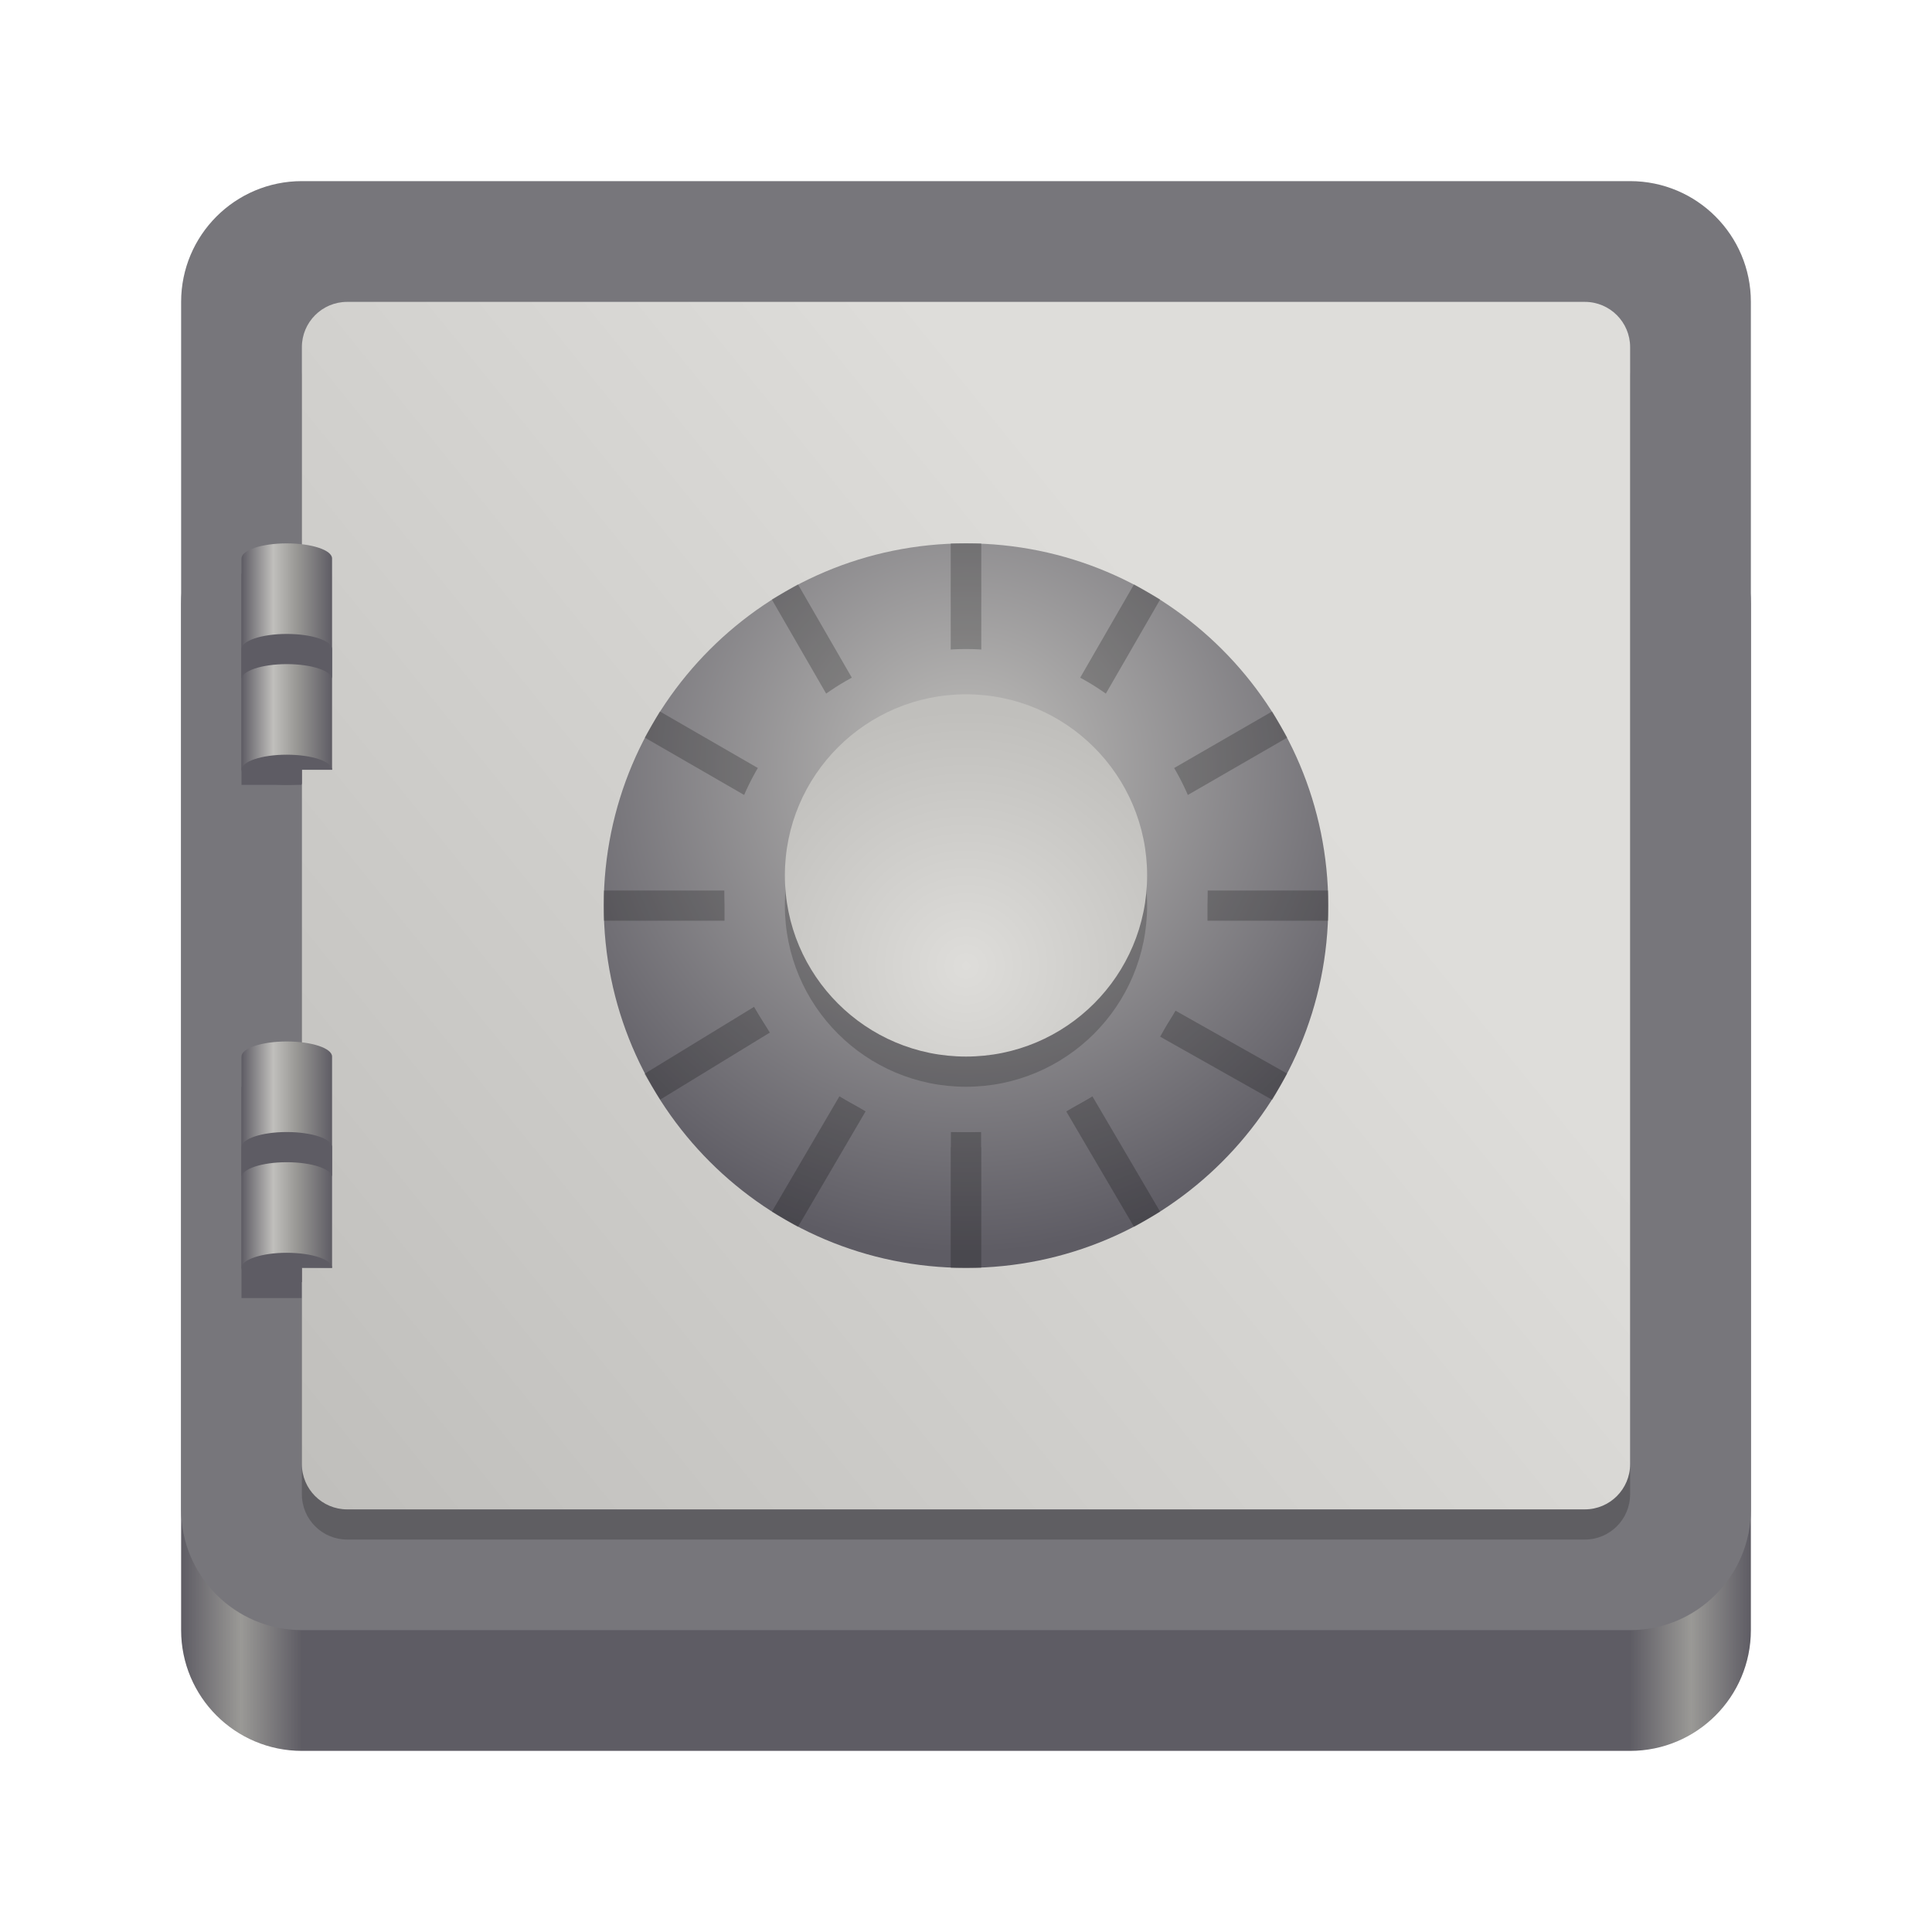
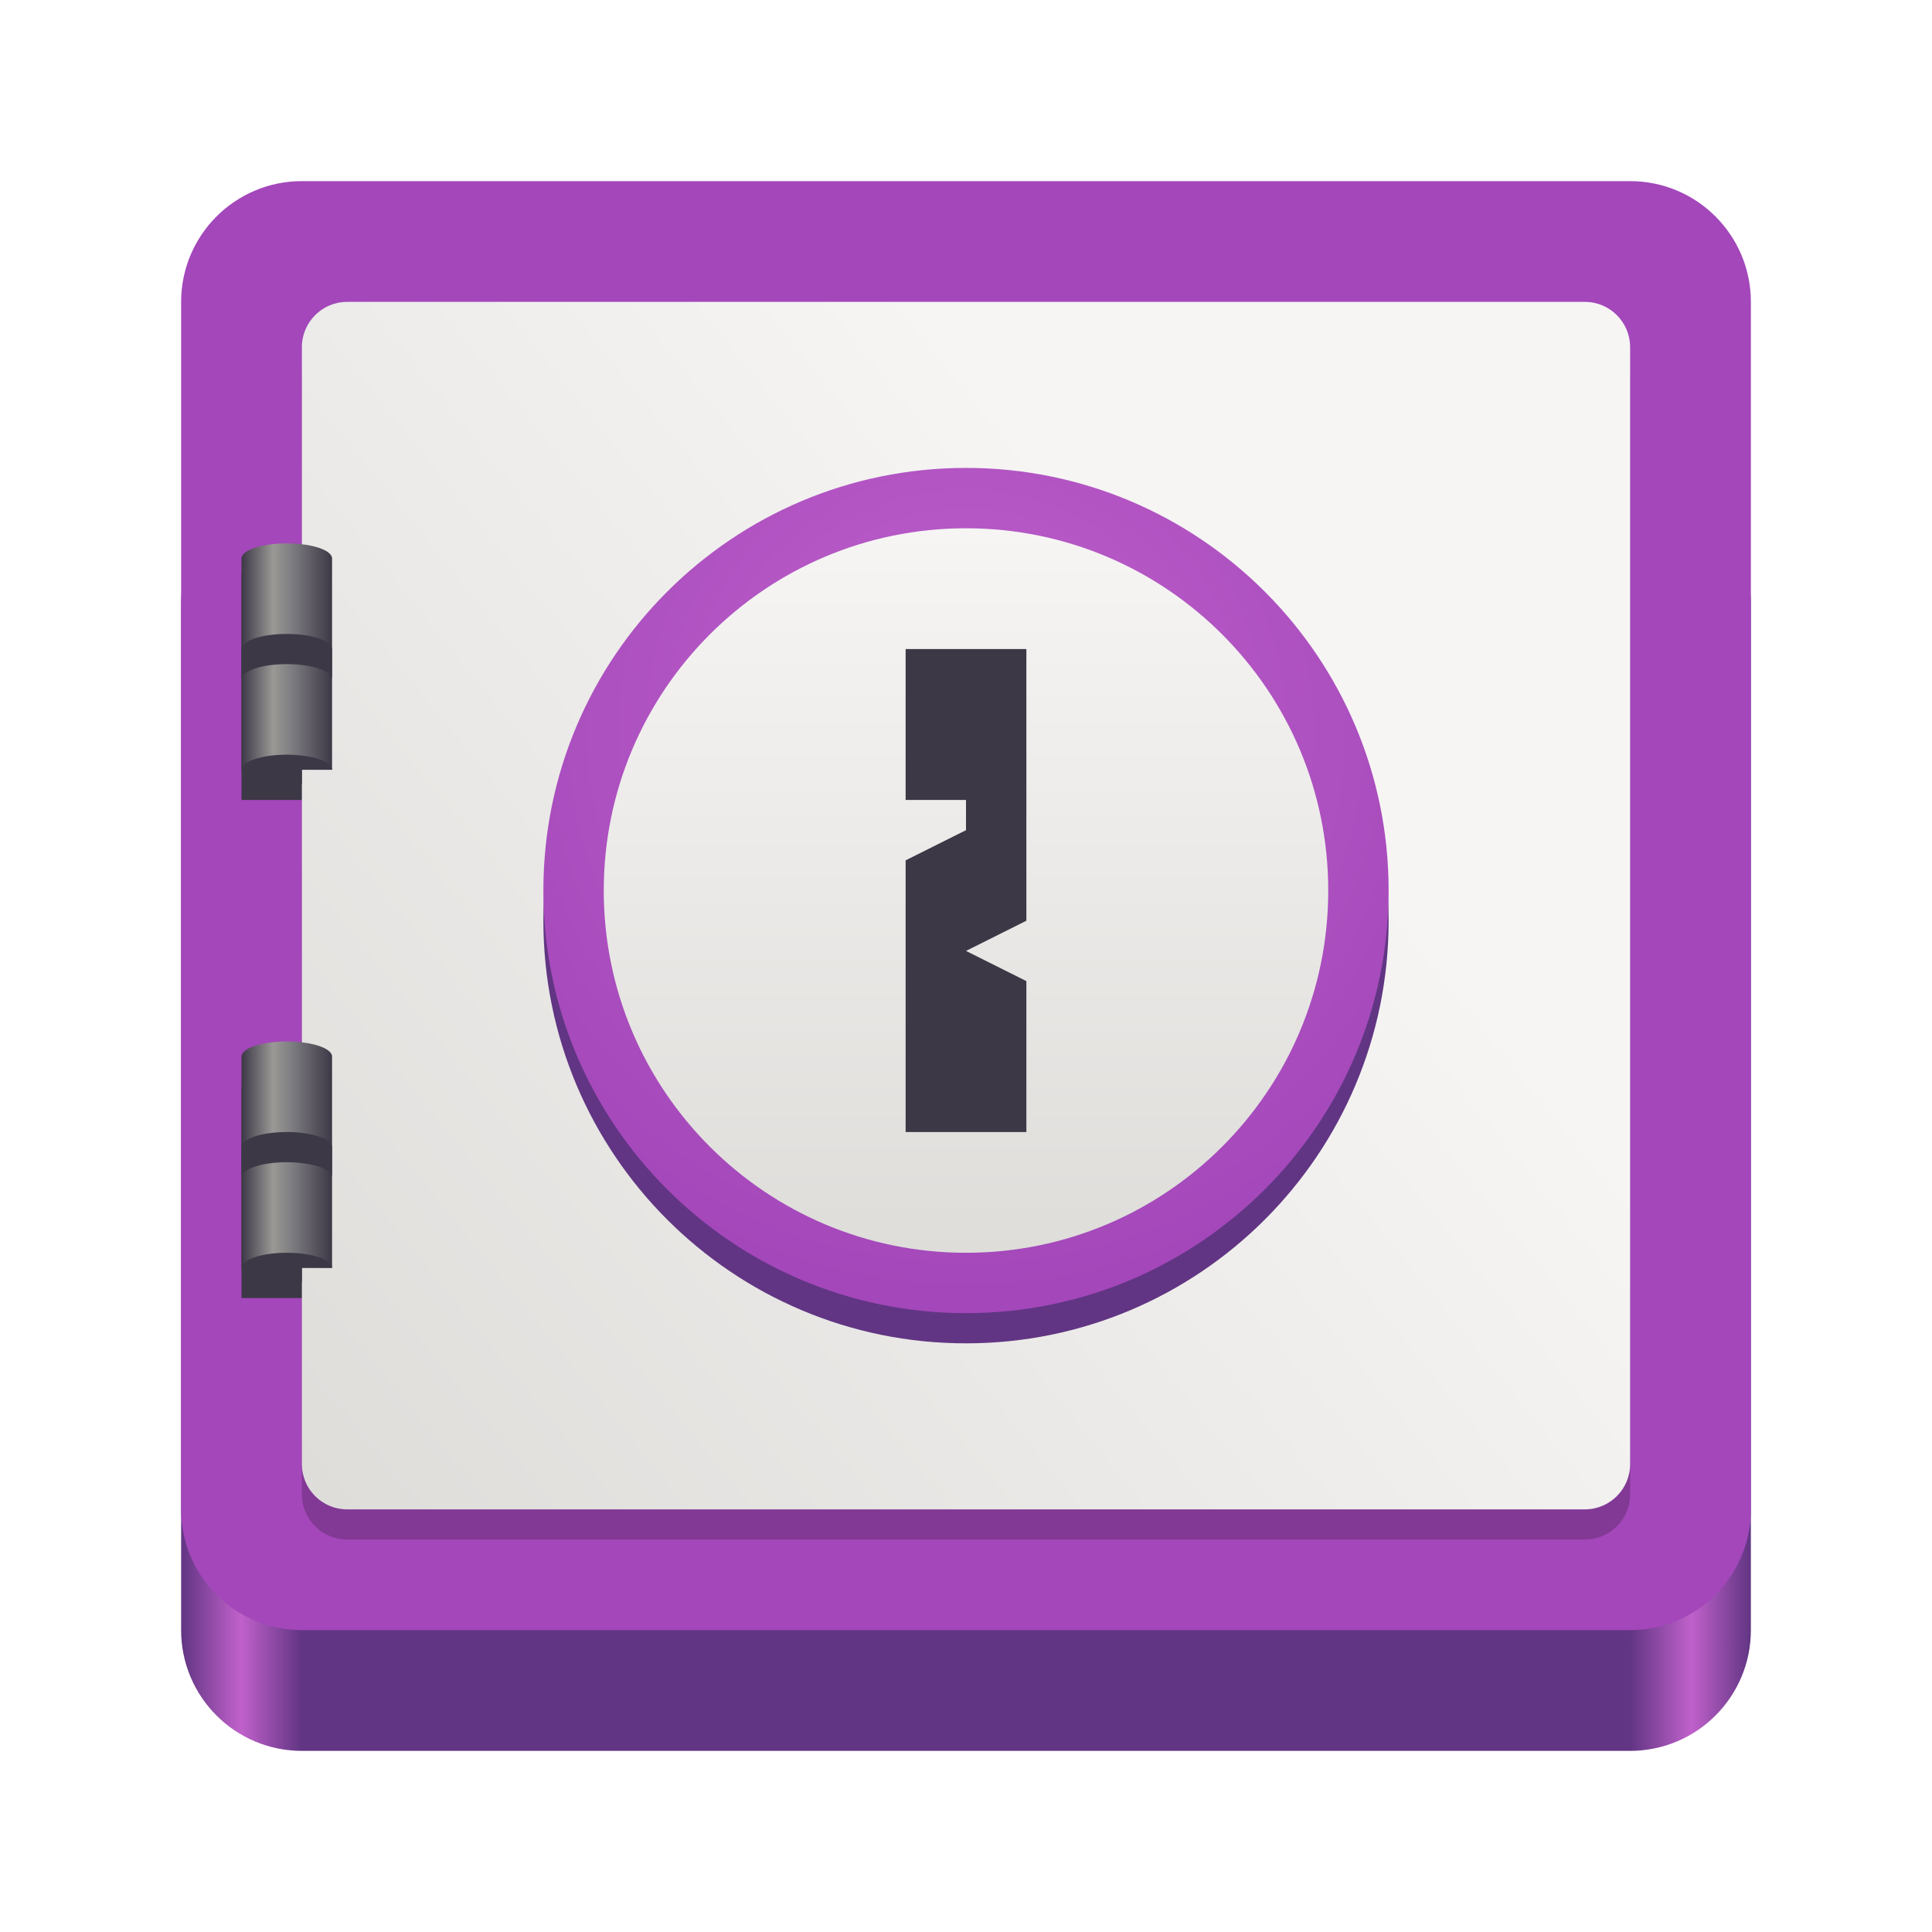
- <svg xmlns="http://www.w3.org/2000/svg" xmlns:xlink="http://www.w3.org/1999/xlink" width="128" height="128" id="svg11300" version="1.0" style="display:inline;enable-background:new" viewBox="0 0 128 128">
+ <svg xmlns="http://www.w3.org/2000/svg" xmlns:xlink="http://www.w3.org/1999/xlink" viewBox="0 0 128 128" style="display:inline;enable-background:new" version="1.0" id="svg11300" height="128" width="128">
  <defs id="defs3">
-     <linearGradient y2="236" x2="96" y1="236" x1="32" gradientTransform="translate(604.8168,170.5864)" gradientUnits="userSpaceOnUse" id="linearGradient1099" xlink:href="#linearGradient1036" />
-     <linearGradient id="linearGradient1036">
-       <stop id="stop1032" offset="0" style="stop-color:#d5d3cf;stop-opacity:1;" />
-       <stop id="stop1034" offset="1" style="stop-color:#f6f5f4;stop-opacity:1" />
+     <linearGradient gradientTransform="translate(-7.000021,149)" gradientUnits="userSpaceOnUse" y2="64" x2="-206" y1="64" x1="-254" id="linearGradient1207" xlink:href="#linearGradient1205" />
+     <linearGradient id="linearGradient1205">
+       <stop id="stop1201" offset="0" style="stop-color:#deddda;stop-opacity:1" />
+       <stop id="stop1203" offset="1" style="stop-color:#f6f5f4;stop-opacity:1" />
    </linearGradient>
-     <radialGradient r="32" fy="-76" fx="-244" cy="-76" cx="-244" gradientTransform="matrix(0.8833333,0,0,0.8833333,-460.3502,463.1197)" gradientUnits="userSpaceOnUse" id="radialGradient1103" xlink:href="#linearGradient1069" />
-     <linearGradient id="linearGradient1069">
-       <stop id="stop1065" offset="0" style="stop-color:#d5d3cf;stop-opacity:1" />
-       <stop id="stop1067-1" offset="1" style="stop-color:#949390;stop-opacity:1" />
+     <linearGradient y2="199.856" x2="68" y1="199.856" x1="60" gradientTransform="matrix(0.75,0,0,0.7,120,82.00004)" gradientUnits="userSpaceOnUse" id="linearGradient1187-3" xlink:href="#linearGradient1105" />
+     <linearGradient id="linearGradient1105">
+       <stop id="stop1304" offset="0" style="stop-color:#3d3846;stop-opacity:1" />
+       <stop id="stop1306" offset="0.351" style="stop-color:#9a9996;stop-opacity:1" />
+       <stop style="stop-color:#77767b;stop-opacity:1" offset="0.602" id="stop1101" />
+       <stop id="stop1103" offset="1" style="stop-color:#3d3846;stop-opacity:1" />
    </linearGradient>
-     <linearGradient gradientUnits="userSpaceOnUse" y2="232" x2="64" y1="262.5" x1="64" id="linearGradient1027" xlink:href="#linearGradient1025" gradientTransform="translate(-470.5864,432.8168)" />
-     <linearGradient id="linearGradient1025">
-       <stop id="stop1021" offset="0" style="stop-color:#9a9996;stop-opacity:1" />
-       <stop id="stop1023" offset="1" style="stop-color:#77767b;stop-opacity:1" />
+     <linearGradient y2="199.856" x2="68" y1="199.856" x1="60" gradientTransform="matrix(0.75,0,0,0.7,120,115)" gradientUnits="userSpaceOnUse" id="linearGradient3085-6" xlink:href="#linearGradient1105" />
+     <radialGradient xlink:href="#linearGradient1071" id="radialGradient1528-7" gradientUnits="userSpaceOnUse" gradientTransform="matrix(1.555555,0,0,1.555555,120.3887,113.4445)" cx="-223" cy="64" fx="-223" fy="64" r="24" />
+     <linearGradient id="linearGradient1071">
+       <stop id="stop1067" offset="0" style="stop-color:#c061cb;stop-opacity:1" />
+       <stop id="stop1069" offset="1" style="stop-color:#a347ba;stop-opacity:1" />
    </linearGradient>
-     <radialGradient xlink:href="#linearGradient1110" id="radialGradient1191" gradientUnits="userSpaceOnUse" gradientTransform="matrix(1.333333,0,0,1.333333,74.33333,124.6667)" cx="-223" cy="64" fx="-223" fy="64" r="24" />
-     <linearGradient id="linearGradient1110">
-       <stop id="stop1108" offset="0" style="stop-color:#c0bfbc;stop-opacity:1" />
-       <stop id="stop1106" offset="1" style="stop-color:#5e5c64;stop-opacity:1" />
+     <linearGradient gradientTransform="matrix(1.023256,0,0,1.142857,-278.4884,-22.5714)" y2="260" x2="108" y1="209.311" x1="51.952" gradientUnits="userSpaceOnUse" id="linearGradient1336-5" xlink:href="#linearGradient1192" />
+     <linearGradient id="linearGradient1192">
+       <stop id="stop1188" offset="0" style="stop-color:#f6f5f4;stop-opacity:1" />
+       <stop id="stop1190" offset="1" style="stop-color:#deddda;stop-opacity:1" />
    </linearGradient>
-     <radialGradient xlink:href="#linearGradient1110" id="radialGradient1189" gradientUnits="userSpaceOnUse" gradientTransform="matrix(1.333333,0,0,0.8888889,74.33333,153.7778)" cx="-223" cy="64" fx="-223" fy="64" r="24" />
-     <linearGradient xlink:href="#linearGradient3550" id="linearGradient1187" gradientUnits="userSpaceOnUse" gradientTransform="matrix(0.75,0,0,0.7,-29,76.00002)" x1="60" y1="199.856" x2="68" y2="199.856" />
-     <linearGradient id="linearGradient3550">
-       <stop id="stop3542" offset="0" style="stop-color:#5e5c64;stop-opacity:1" />
-       <stop id="stop3544" offset="0.351" style="stop-color:#c0bfbc;stop-opacity:1" />
-       <stop style="stop-color:#9a9996;stop-opacity:1" offset="0.602" id="stop3546" />
-       <stop id="stop3548" offset="1" style="stop-color:#5e5c64;stop-opacity:1" />
+     <linearGradient gradientTransform="matrix(0.25,0,0,0.25,149,231)" y2="204" x2="464" y1="204" x1="48" gradientUnits="userSpaceOnUse" id="linearGradient992-3" xlink:href="#linearGradient1206" />
+     <linearGradient id="linearGradient1206">
+       <stop id="stop1194" offset="0" style="stop-color:#613583;stop-opacity:1" />
+       <stop style="stop-color:#c061cb;stop-opacity:1" offset="0.038" id="stop1332" />
+       <stop id="stop1334" offset="0.077" style="stop-color:#613583;stop-opacity:1" />
+       <stop style="stop-color:#613583;stop-opacity:1" offset="0.923" id="stop1200" />
+       <stop id="stop1202" offset="0.962" style="stop-color:#c061cb;stop-opacity:1" />
+       <stop id="stop1338" offset="1" style="stop-color:#613583;stop-opacity:1" />
    </linearGradient>
-     <radialGradient xlink:href="#linearGradient1110" id="radialGradient1164" gradientUnits="userSpaceOnUse" gradientTransform="matrix(1.333333,0,0,1.333333,74.33333,157.6667)" cx="-223" cy="64" fx="-223" fy="64" r="24" />
-     <radialGradient xlink:href="#linearGradient1110" id="radialGradient1149" gradientUnits="userSpaceOnUse" gradientTransform="matrix(1.333333,0,0,0.8888889,74.33333,186.7778)" cx="-223" cy="64" fx="-223" fy="64" r="24" />
-     <linearGradient id="linearGradient3530">
-       <stop style="stop-color:#5e5c64;stop-opacity:1" offset="0" id="stop3518" />
-       <stop id="stop3520" offset="0.038" style="stop-color:#9a9996;stop-opacity:1" />
-       <stop style="stop-color:#5e5c64;stop-opacity:1" offset="0.077" id="stop3522" />
-       <stop id="stop3524" offset="0.923" style="stop-color:#5e5c64;stop-opacity:1" />
-       <stop style="stop-color:#9a9996;stop-opacity:1" offset="0.962" id="stop3526" />
-       <stop style="stop-color:#5e5c64;stop-opacity:1" offset="1" id="stop3528" />
-     </linearGradient>
-     <linearGradient id="linearGradient3051">
-       <stop style="stop-color:#deddda;stop-opacity:1" offset="0" id="stop3047" />
-       <stop style="stop-color:#c0bfbc;stop-opacity:1" offset="1" id="stop3049" />
-     </linearGradient>
-     <radialGradient xlink:href="#linearGradient3051" id="radialGradient1101" cx="-236" cy="-64" fx="-236" fy="-64" r="12" gradientUnits="userSpaceOnUse" gradientTransform="matrix(1.416667,0,0,1.416667,98.33332,26.66667)" />
-     <radialGradient xlink:href="#linearGradient1110" id="radialGradient1104" cx="-223" cy="64" fx="-223" fy="64" r="24" gradientUnits="userSpaceOnUse" gradientTransform="matrix(1.333333,0,0,1.333333,74.33332,-21.33333)" />
-     <linearGradient xlink:href="#linearGradient3550" id="linearGradient3085" gradientUnits="userSpaceOnUse" gradientTransform="matrix(0.75,0,0,0.7,-29,109)" x1="60" y1="199.856" x2="68" y2="199.856" />
-     <radialGradient xlink:href="#linearGradient1110" id="radialGradient1253" cx="-223" cy="64" fx="-223" fy="64" r="24" gradientUnits="userSpaceOnUse" gradientTransform="matrix(1.333333,0,0,1.333333,74.33333,-21.33333)" />
-     <linearGradient xlink:href="#linearGradient3051" id="linearGradient1336" gradientUnits="userSpaceOnUse" x1="51.952" y1="209.311" x2="108" y2="260" gradientTransform="matrix(1.023256,0,0,1.142857,-129.4884,-28.57142)" />
-     <linearGradient xlink:href="#linearGradient3530" id="linearGradient992" gradientUnits="userSpaceOnUse" x1="48" y1="204" x2="464" y2="204" gradientTransform="matrix(0.25,0,0,0.25,-4.14e-6,225)" />
-     <radialGradient r="24" fy="64" fx="-223" cy="64" cx="-223" gradientTransform="matrix(1.333333,0,0,1.333333,74.33332,-21.33333)" gradientUnits="userSpaceOnUse" id="radialGradient1528" xlink:href="#linearGradient1110" />
  </defs>
-   <g id="layer1" style="display:inline" transform="translate(-9.2651362e-8,-172)">
-     <g id="layer2" style="display:none">
-       <text xml:space="preserve" style="font-style:normal;font-variant:normal;font-weight:normal;font-stretch:normal;font-size:5.333px;line-height:125%;font-family:Cantarell;-inkscape-font-specification:'Cantarell, Normal';text-align:start;writing-mode:lr-tb;text-anchor:start;display:inline;fill:#000000;fill-opacity:1;stroke:none;stroke-width:0.333;enable-background:new" x="-0.05" y="128.652" id="context">
-         <tspan id="tspan2716" x="-0.05" y="128.652" style="font-size:5.333px;stroke-width:0.333">apps</tspan>
-       </text>
-       <text id="text3021" y="137.234" x="-0.247" style="font-style:normal;font-variant:normal;font-weight:bold;font-stretch:normal;font-size:5.333px;line-height:125%;font-family:Cantarell;-inkscape-font-specification:'Cantarell, Bold';text-align:start;writing-mode:lr-tb;text-anchor:start;display:inline;fill:#000000;fill-opacity:1;stroke:none;stroke-width:0.333;enable-background:new" xml:space="preserve">
-         <tspan y="137.234" x="-0.247" id="tspan3023" style="font-size:5.333px;stroke-width:0.333">org.gnome.PasswordSafe</tspan>
-       </text>
-       <g style="display:inline;fill:#000000;enable-background:new" transform="matrix(7.991171,0,0,8.003641,-167.7909,-4846.078)" id="g12027" />
-       <rect style="display:inline;overflow:visible;visibility:visible;fill:#f0f0f0;fill-opacity:1;fill-rule:nonzero;stroke:none;stroke-width:0.5;marker:none;enable-background:accumulate" id="rect13805" width="128" height="128" x="9.2651362e-08" y="172" />
-       <g id="g883" style="fill:none;fill-opacity:0.251;stroke:#a579b3;stroke-opacity:1" transform="translate(-24,24)" />
-       <g id="g900" style="fill:none;fill-opacity:0.251;stroke:#a579b3;stroke-opacity:1" transform="translate(-24,24)" />
-       <circle style="opacity:0.1;fill:#2864b0;fill-opacity:1;stroke:none;stroke-width:0.25;stroke-linecap:butt;stroke-linejoin:miter;stroke-miterlimit:4;stroke-dasharray:none;stroke-dashoffset:0;stroke-opacity:1;marker:none;marker-start:none;marker-mid:none;marker-end:none;paint-order:normal" id="path1142" r="60" cy="236" cx="64" />
-       <rect style="opacity:0.1;fill:#2864b0;fill-opacity:1;stroke:none;stroke-width:0.262;stroke-linecap:butt;stroke-linejoin:miter;stroke-miterlimit:4;stroke-dasharray:none;stroke-dashoffset:0;stroke-opacity:1;marker:none;marker-start:none;marker-mid:none;marker-end:none;paint-order:normal" id="rect1110" width="88" height="112" x="20" y="176" rx="8.8" ry="8" />
-       <rect style="display:inline;opacity:0.1;fill:#2864b0;fill-opacity:1;stroke:none;stroke-width:0.25;stroke-linecap:butt;stroke-linejoin:miter;stroke-miterlimit:4;stroke-dasharray:none;stroke-dashoffset:0;stroke-opacity:1;marker:none;marker-start:none;marker-mid:none;marker-end:none;paint-order:normal;enable-background:new" id="rect1110-8" width="104" height="104" x="12" y="184" rx="8" ry="8" />
-       <rect style="display:inline;opacity:0.1;fill:#2864b0;fill-opacity:1;stroke:none;stroke-width:0.262;stroke-linecap:butt;stroke-linejoin:miter;stroke-miterlimit:4;stroke-dasharray:none;stroke-dashoffset:0;stroke-opacity:1;marker:none;marker-start:none;marker-mid:none;marker-end:none;paint-order:normal;enable-background:new" id="rect1110-8-9" width="112" height="88" x="8" y="200" rx="8" ry="8.8" />
-       <text xml:space="preserve" style="font-style:normal;font-variant:normal;font-weight:bold;font-stretch:normal;font-size:4px;line-height:125%;font-family:Cantarell;-inkscape-font-specification:'Cantarell, Bold';text-align:start;writing-mode:lr-tb;text-anchor:start;display:inline;fill:#000000;fill-opacity:1;stroke:none;stroke-width:0.333;enable-background:new" x="0" y="164" id="text863">
-         <tspan style="font-size:4px;stroke-width:0.333" id="tspan861" x="0" y="164">Hicolor</tspan>
-       </text>
-     </g>
-     <g id="layer3" style="display:none">
-       <circle style="display:inline;opacity:0.1;fill:none;fill-opacity:1;stroke:#000000;stroke-width:0.992;stroke-linecap:butt;stroke-linejoin:miter;stroke-miterlimit:4;stroke-dasharray:none;stroke-dashoffset:0;stroke-opacity:1;marker:none;marker-start:none;marker-mid:none;marker-end:none;paint-order:normal;enable-background:new" id="path1142-5" r="59.504" cy="236" cx="64" />
-       <rect style="display:inline;opacity:0.1;fill:none;fill-opacity:1;stroke:#000000;stroke-width:0.99;stroke-linecap:butt;stroke-linejoin:miter;stroke-miterlimit:4;stroke-dasharray:none;stroke-dashoffset:0;stroke-opacity:1;marker:none;marker-start:none;marker-mid:none;marker-end:none;paint-order:normal;enable-background:new" id="rect1110-6" width="87.01" height="111.01" x="20.495" y="176.495" rx="8.701" ry="7.929" />
-       <rect style="display:inline;opacity:0.1;fill:none;fill-opacity:1;stroke:#000000;stroke-width:0.99;stroke-linecap:butt;stroke-linejoin:miter;stroke-miterlimit:4;stroke-dasharray:none;stroke-dashoffset:0;stroke-opacity:1;marker:none;marker-start:none;marker-mid:none;marker-end:none;paint-order:normal;enable-background:new" id="rect1110-8-2" width="103.01" height="103.01" x="12.495" y="184.495" rx="7.924" ry="7.924" />
-       <rect style="display:inline;opacity:0.1;fill:none;fill-opacity:1;stroke:#000000;stroke-width:0.99;stroke-linecap:butt;stroke-linejoin:miter;stroke-miterlimit:4;stroke-dasharray:none;stroke-dashoffset:0;stroke-opacity:1;marker:none;marker-start:none;marker-mid:none;marker-end:none;paint-order:normal;enable-background:new" id="rect1110-8-9-9" width="111.01" height="87.01" x="8.495" y="200.495" rx="7.929" ry="8.701" />
-       <path style="display:inline;fill:none;stroke:#62a0ea;stroke-width:2;stroke-linecap:butt;stroke-linejoin:miter;stroke-miterlimit:4;stroke-dasharray:none;stroke-opacity:1;enable-background:new" d="M 0,289 H 128" id="path2851" />
-     </g>
-     <g id="layer9" style="display:inline" />
-     <rect ry="8" rx="8" y="204" x="12" height="84" width="104" id="rect972" style="display:inline;opacity:1;fill:url(#linearGradient992);fill-opacity:1;stroke:none;stroke-width:0.25;stroke-linecap:butt;stroke-linejoin:miter;stroke-miterlimit:4;stroke-dasharray:none;stroke-dashoffset:0;stroke-opacity:1;marker:none;marker-start:none;marker-mid:none;marker-end:none;paint-order:normal;enable-background:new" />
-     <rect style="display:inline;opacity:1;fill:#77767b;fill-opacity:1;stroke:none;stroke-width:0.25;stroke-linecap:butt;stroke-linejoin:miter;stroke-miterlimit:4;stroke-dasharray:none;stroke-dashoffset:0;stroke-opacity:1;marker:none;marker-start:none;marker-mid:none;marker-end:none;paint-order:normal;enable-background:new" id="rect974" width="104" height="96" x="12" y="184" rx="8" ry="8" />
-     <g transform="translate(-4.14e-6,7.6e-6)" style="display:inline;enable-background:new" id="g3683">
-       <rect ry="3" rx="3" y="194" x="-108" height="80" width="88" id="rect3432" style="display:inline;opacity:0.2;fill:#000000;fill-opacity:1;stroke:none;stroke-width:2;stroke-linecap:butt;stroke-linejoin:miter;stroke-miterlimit:4;stroke-dasharray:none;stroke-dashoffset:0;stroke-opacity:1;marker:none;marker-start:none;marker-mid:none;marker-end:none;paint-order:normal;enable-background:new" transform="scale(-1,1)" />
-       <rect style="display:inline;opacity:1;vector-effect:none;fill:#5e5c64;fill-opacity:1;stroke:none;stroke-width:2;stroke-linecap:butt;stroke-linejoin:round;stroke-miterlimit:4;stroke-dasharray:none;stroke-dashoffset:0;stroke-opacity:1;enable-background:new" id="rect3083-4" width="6" height="14" x="16" y="244" />
-       <rect y="210" x="16" height="14" width="6" id="rect1195" style="display:inline;opacity:1;vector-effect:none;fill:#5e5c64;fill-opacity:1;stroke:none;stroke-width:2;stroke-linecap:butt;stroke-linejoin:round;stroke-miterlimit:4;stroke-dasharray:none;stroke-dashoffset:0;stroke-opacity:1;enable-background:new" />
-     </g>
-     <rect ry="3" rx="3" y="192" x="-108" height="80" width="88" id="rect1208" style="display:inline;opacity:1;fill:url(#linearGradient1336);fill-opacity:1;stroke:none;stroke-width:2;stroke-linecap:butt;stroke-linejoin:miter;stroke-miterlimit:4;stroke-dasharray:none;stroke-dashoffset:0;stroke-opacity:1;marker:none;marker-start:none;marker-mid:none;marker-end:none;paint-order:normal;enable-background:new" transform="scale(-1,1)" />
-     <circle style="display:inline;opacity:1;vector-effect:none;fill:url(#radialGradient1528);fill-opacity:1;stroke:none;stroke-width:8;stroke-linecap:round;stroke-linejoin:round;stroke-miterlimit:4;stroke-dasharray:none;stroke-dashoffset:0;stroke-opacity:1;enable-background:new" id="path2947" cx="-232" cy="64" r="24" transform="rotate(-90)" />
-     <path style="display:inline;opacity:1;vector-effect:none;fill:url(#linearGradient3085);fill-opacity:1;stroke:none;stroke-width:2;stroke-linecap:butt;stroke-linejoin:round;stroke-miterlimit:4;stroke-dasharray:none;stroke-dashoffset:0;stroke-opacity:1;enable-background:new" d="m 19,241 a 3,1 0 0 0 -3,1 v 14 h 6 v -14 a 3,1 0 0 0 -3,-1 z" id="rect3083" />
-     <g id="g3390" style="display:inline;opacity:0.222;stroke-width:0.833;enable-background:new" transform="matrix(1.2,0,0,1.2,-12.8,-46.39999)">
-       <g id="g3430" style="stroke-width:0.926">
-         <path style="fill:none;stroke:#000000;stroke-width:1.667;stroke-linecap:butt;stroke-linejoin:miter;stroke-miterlimit:4;stroke-dasharray:none;stroke-opacity:1" d="M 64,245.333 V 252" id="path3365" />
-         <path id="path3784" d="m 64,212 v 6.667" style="fill:none;stroke:#000000;stroke-width:1.667;stroke-linecap:butt;stroke-linejoin:miter;stroke-miterlimit:4;stroke-dasharray:none;stroke-opacity:1" />
-         <path id="path3786" d="M 64,244.5 V 252" style="fill:none;stroke:#000000;stroke-width:1.667;stroke-linecap:butt;stroke-linejoin:miter;stroke-miterlimit:4;stroke-dasharray:none;stroke-opacity:1" />
-         <path style="fill:none;stroke:#000000;stroke-width:1.667;stroke-linecap:butt;stroke-linejoin:miter;stroke-miterlimit:4;stroke-dasharray:none;stroke-opacity:1" d="m 64,212 v 6.667" id="path3788" />
-         <path style="fill:none;stroke:#000000;stroke-width:1.667;stroke-linecap:butt;stroke-linejoin:miter;stroke-miterlimit:4;stroke-dasharray:none;stroke-opacity:1" d="M 57.737,242.938 54,249.321" id="path3797" />
-         <path id="path3799-3" d="M 74,214.679 70.667,220.453" style="fill:none;stroke:#000000;stroke-width:1.667;stroke-linecap:butt;stroke-linejoin:miter;stroke-miterlimit:4;stroke-dasharray:none;stroke-opacity:1" />
-         <path id="path3801" d="M 52.735,238.299 46.679,242" style="fill:none;stroke:#000000;stroke-width:1.667;stroke-linecap:butt;stroke-linejoin:miter;stroke-miterlimit:4;stroke-dasharray:none;stroke-opacity:1" />
-         <path style="fill:none;stroke:#000000;stroke-width:1.667;stroke-linecap:butt;stroke-linejoin:miter;stroke-miterlimit:4;stroke-dasharray:none;stroke-opacity:1" d="m 81.321,222 -5.774,3.333" id="path3803" />
-         <path style="fill:none;stroke:#000000;stroke-width:1.667;stroke-linecap:butt;stroke-linejoin:miter;stroke-miterlimit:4;stroke-dasharray:none;stroke-opacity:1" d="M 50.667,232 H 44" id="path3805" />
-         <path id="path3807" d="M 84,232 H 77.333" style="fill:none;stroke:#000000;stroke-width:1.667;stroke-linecap:butt;stroke-linejoin:miter;stroke-miterlimit:4;stroke-dasharray:none;stroke-opacity:1" />
-         <path id="path3809" d="M 52.453,225.333 46.679,222" style="fill:none;stroke:#000000;stroke-width:1.667;stroke-linecap:butt;stroke-linejoin:miter;stroke-miterlimit:4;stroke-dasharray:none;stroke-opacity:1" />
-         <path style="fill:none;stroke:#000000;stroke-width:1.667;stroke-linecap:butt;stroke-linejoin:miter;stroke-miterlimit:4;stroke-dasharray:none;stroke-opacity:1" d="m 81.321,242 -6.192,-3.49" id="path3811" />
-         <path style="fill:none;stroke:#000000;stroke-width:1.667;stroke-linecap:butt;stroke-linejoin:miter;stroke-miterlimit:4;stroke-dasharray:none;stroke-opacity:1" d="m 57.333,220.453 -3.333,-5.774" id="path3813" />
-         <path id="path3815" d="m 74,249.321 -3.745,-6.379" style="fill:none;stroke:#000000;stroke-width:1.667;stroke-linecap:butt;stroke-linejoin:miter;stroke-miterlimit:4;stroke-dasharray:none;stroke-opacity:1" />
+   <g transform="translate(-9.2651362e-8,-172)" style="display:inline" id="layer1">
+     <g style="display:inline" id="layer9">
+       <g transform="translate(-149,-6.000015)" id="g1045">
+         <rect ry="8" rx="8" y="210" x="161" height="84" width="104" id="rect972-5" style="display:inline;opacity:1;fill:url(#linearGradient992-3);fill-opacity:1;stroke:none;stroke-width:0.25;stroke-linecap:butt;stroke-linejoin:miter;stroke-miterlimit:4;stroke-dasharray:none;stroke-dashoffset:0;stroke-opacity:1;marker:none;marker-start:none;marker-mid:none;marker-end:none;paint-order:normal;enable-background:new" />
+         <rect style="display:inline;opacity:1;fill:#a347ba;fill-opacity:1;stroke:none;stroke-width:0.25;stroke-linecap:butt;stroke-linejoin:miter;stroke-miterlimit:4;stroke-dasharray:none;stroke-dashoffset:0;stroke-opacity:1;marker:none;marker-start:none;marker-mid:none;marker-end:none;paint-order:normal;enable-background:new" id="rect974-6" width="104" height="96" x="161" y="190" rx="8" ry="8" />
+         <g transform="translate(149,6.000031)" style="display:inline;enable-background:new" id="g3683-2">
+           <rect ry="3" rx="3" y="194" x="-108" height="80" width="88" id="rect3432-9" style="display:inline;opacity:0.2;fill:#000000;fill-opacity:1;stroke:none;stroke-width:2;stroke-linecap:butt;stroke-linejoin:miter;stroke-miterlimit:4;stroke-dasharray:none;stroke-dashoffset:0;stroke-opacity:1;marker:none;marker-start:none;marker-mid:none;marker-end:none;paint-order:normal;enable-background:new" transform="scale(-1,1)" />
+           <rect style="display:inline;opacity:1;vector-effect:none;fill:#3d3846;fill-opacity:1;stroke:none;stroke-width:2;stroke-linecap:butt;stroke-linejoin:round;stroke-miterlimit:4;stroke-dasharray:none;stroke-dashoffset:0;stroke-opacity:1;enable-background:new" id="rect3083-4-1" width="6" height="14" x="16" y="244" />
+           <rect y="210" x="16" height="15" width="6" id="rect1195-2" style="display:inline;opacity:1;vector-effect:none;fill:#3d3846;fill-opacity:1;stroke:none;stroke-width:2.07;stroke-linecap:butt;stroke-linejoin:round;stroke-miterlimit:4;stroke-dasharray:none;stroke-dashoffset:0;stroke-opacity:1;enable-background:new" />
+         </g>
+         <rect ry="3" rx="3" y="198" x="-257" height="80" width="88" id="rect1208-7" style="display:inline;opacity:1;fill:url(#linearGradient1336-5);fill-opacity:1;stroke:none;stroke-width:2;stroke-linecap:butt;stroke-linejoin:miter;stroke-miterlimit:4;stroke-dasharray:none;stroke-dashoffset:0;stroke-opacity:1;marker:none;marker-start:none;marker-mid:none;marker-end:none;paint-order:normal;enable-background:new" transform="scale(-1,1)" />
+         <circle transform="rotate(-90)" r="28" cy="213" cx="-239" id="circle1197" style="display:inline;opacity:1;vector-effect:none;fill:#613583;fill-opacity:1;stroke:none;stroke-width:9.333;stroke-linecap:round;stroke-linejoin:round;stroke-miterlimit:4;stroke-dasharray:none;stroke-dashoffset:0;stroke-opacity:1;enable-background:new" />
+         <circle style="display:inline;opacity:1;vector-effect:none;fill:url(#radialGradient1528-7);fill-opacity:1;stroke:none;stroke-width:9.333;stroke-linecap:round;stroke-linejoin:round;stroke-miterlimit:4;stroke-dasharray:none;stroke-dashoffset:0;stroke-opacity:1;enable-background:new" id="path2947-0" cx="-237" cy="213" r="28" transform="rotate(-90)" />
+         <path style="display:inline;opacity:1;vector-effect:none;fill:url(#linearGradient3085-6);fill-opacity:1;stroke:none;stroke-width:2;stroke-linecap:butt;stroke-linejoin:round;stroke-miterlimit:4;stroke-dasharray:none;stroke-dashoffset:0;stroke-opacity:1;enable-background:new" d="m 168,247 a 3,1 0 0 0 -3,1 v 14 h 6 v -14 a 3,1 0 0 0 -3,-1 z" id="rect3083-9" />
+         <path style="display:inline;opacity:1;vector-effect:none;fill:#3d3846;fill-opacity:1;stroke:none;stroke-width:6.532;stroke-linecap:round;stroke-linejoin:round;stroke-miterlimit:4;stroke-dasharray:none;stroke-dashoffset:0;stroke-opacity:1;marker:none;marker-start:none;marker-mid:none;marker-end:none;paint-order:normal;enable-background:new" d="m 168,261 a 3,1 0 0 0 -3,1 3,1 0 0 0 3,1 3,1 0 0 0 1,-0.059 v -0.941 h 2 a 3,1 0 0 0 -3,-1 z" id="path1147-3" />
+         <path style="display:inline;opacity:1;vector-effect:none;fill:#3d3846;fill-opacity:1;stroke:none;stroke-width:8;stroke-linecap:round;stroke-linejoin:round;stroke-miterlimit:4;stroke-dasharray:none;stroke-dashoffset:0;stroke-opacity:1;marker:none;marker-start:none;marker-mid:none;marker-end:none;paint-order:normal;enable-background:new" d="m 168,253 c -1.657,0 -3,0.448 -3,1 v 2 c 0,-0.552 1.343,-1 3,-1 1.657,0 3,0.448 3,1 v -2 c 0,-0.552 -1.343,-1 -3,-1 z m 1.197,2.916 c -0.019,0.003 -0.038,0.005 -0.057,0.008 0.019,-0.003 0.037,-0.005 0.057,-0.008 z" id="path1162-6" />
+         <path id="path1181-0" d="m 168,214 a 3,1 0 0 0 -3,1 v 14 h 6 v -14 a 3,1 0 0 0 -3,-1 z" style="display:inline;opacity:1;vector-effect:none;fill:url(#linearGradient1187-3);fill-opacity:1;stroke:none;stroke-width:2;stroke-linecap:butt;stroke-linejoin:round;stroke-miterlimit:4;stroke-dasharray:none;stroke-dashoffset:0;stroke-opacity:1;enable-background:new" />
+         <path id="path1183-6" d="m 168,228 a 3,1 0 0 0 -3,1 3,1 0 0 0 3,1 3,1 0 0 0 1,-0.059 v -0.941 h 2 a 3,1 0 0 0 -3,-1 z" style="display:inline;opacity:1;vector-effect:none;fill:#3d3846;fill-opacity:1;stroke:none;stroke-width:6.532;stroke-linecap:round;stroke-linejoin:round;stroke-miterlimit:4;stroke-dasharray:none;stroke-dashoffset:0;stroke-opacity:1;marker:none;marker-start:none;marker-mid:none;marker-end:none;paint-order:normal;enable-background:new" />
+         <path id="path1185-2" d="m 168,220 c -1.657,0 -3,0.448 -3,1 v 2 c 0,-0.552 1.343,-1 3,-1 1.657,0 3,0.448 3,1 v -2 c 0,-0.552 -1.343,-1 -3,-1 z m 1.197,2.916 c -0.019,0.003 -0.038,0.005 -0.057,0.008 0.019,-0.003 0.037,-0.005 0.057,-0.008 z" style="display:inline;opacity:1;vector-effect:none;fill:#3d3846;fill-opacity:1;stroke:none;stroke-width:8;stroke-linecap:round;stroke-linejoin:round;stroke-miterlimit:4;stroke-dasharray:none;stroke-dashoffset:0;stroke-opacity:1;marker:none;marker-start:none;marker-mid:none;marker-end:none;paint-order:normal;enable-background:new" />
+         <circle r="24" cy="213" cx="-237" id="circle1121" style="display:inline;opacity:1;vector-effect:none;fill:url(#linearGradient1207);fill-opacity:1;stroke:none;stroke-width:8;stroke-linecap:round;stroke-linejoin:round;stroke-miterlimit:4;stroke-dasharray:none;stroke-dashoffset:0;stroke-opacity:1;enable-background:new" transform="rotate(-90)" />
+         <path style="display:inline;opacity:1;vector-effect:none;fill:#3d3846;fill-opacity:1;stroke:none;stroke-width:1.06;stroke-linecap:round;stroke-linejoin:round;stroke-miterlimit:4;stroke-dasharray:none;stroke-dashoffset:0;stroke-opacity:1;enable-background:new" d="m 217,221 h -8 v 10 l 4,1e-5 v 2 l -4,2 v 18 h 8 V 243 l -4,-2 4,-2 z" id="rect1125" />
      </g>
    </g>
-     <circle transform="rotate(-90)" r="16" cy="64" cx="-231" id="circle1118" style="display:inline;opacity:1;vector-effect:none;fill:url(#radialGradient1104);fill-opacity:1;stroke:none;stroke-width:8;stroke-linecap:round;stroke-linejoin:round;stroke-miterlimit:4;stroke-dasharray:none;stroke-dashoffset:0;stroke-opacity:1;enable-background:new" />
-     <circle style="display:inline;opacity:0.2;vector-effect:none;fill:#000000;fill-opacity:1;stroke:none;stroke-width:8;stroke-linecap:round;stroke-linejoin:round;stroke-miterlimit:4;stroke-dasharray:none;stroke-dashoffset:0;stroke-opacity:1;enable-background:new" id="circle3109" cx="64" cy="232" r="12" />
-     <circle r="12" cy="-64" cx="-230" id="circle3087" style="display:inline;opacity:1;vector-effect:none;fill:url(#radialGradient1101);fill-opacity:1;stroke:none;stroke-width:8;stroke-linecap:round;stroke-linejoin:round;stroke-miterlimit:4;stroke-dasharray:none;stroke-dashoffset:0;stroke-opacity:1;enable-background:new" transform="matrix(0,-1,-1,0,0,0)" />
-     <path style="display:inline;opacity:1;vector-effect:none;fill:url(#radialGradient1149);fill-opacity:1;stroke:none;stroke-width:6.532;stroke-linecap:round;stroke-linejoin:round;stroke-miterlimit:4;stroke-dasharray:none;stroke-dashoffset:0;stroke-opacity:1;marker:none;marker-start:none;marker-mid:none;marker-end:none;paint-order:normal;enable-background:new" d="m 19,255 a 3,1 0 0 0 -3,1 3,1 0 0 0 3,1 3,1 0 0 0 1,-0.059 v -0.941 h 2 a 3,1 0 0 0 -3,-1 z" id="path1147" />
-     <path style="display:inline;opacity:1;vector-effect:none;fill:url(#radialGradient1164);fill-opacity:1;stroke:none;stroke-width:8;stroke-linecap:round;stroke-linejoin:round;stroke-miterlimit:4;stroke-dasharray:none;stroke-dashoffset:0;stroke-opacity:1;marker:none;marker-start:none;marker-mid:none;marker-end:none;paint-order:normal;enable-background:new" d="m 19,247 c -1.657,0 -3,0.448 -3,1 v 2 c 0,-0.552 1.343,-1 3,-1 1.657,0 3,0.448 3,1 v -2 c 0,-0.552 -1.343,-1 -3,-1 z m 1.197,2.916 c -0.019,0.003 -0.038,0.005 -0.057,0.008 0.019,-0.003 0.037,-0.005 0.057,-0.008 z" id="path1162" />
-     <path id="path1181" d="m 19,208 a 3,1 0 0 0 -3,1 v 14 h 6 v -14 a 3,1 0 0 0 -3,-1 z" style="display:inline;opacity:1;vector-effect:none;fill:url(#linearGradient1187);fill-opacity:1;stroke:none;stroke-width:2;stroke-linecap:butt;stroke-linejoin:round;stroke-miterlimit:4;stroke-dasharray:none;stroke-dashoffset:0;stroke-opacity:1;enable-background:new" />
-     <path id="path1183" d="m 19,222 a 3,1 0 0 0 -3,1 3,1 0 0 0 3,1 3,1 0 0 0 1,-0.059 V 223 h 2 a 3,1 0 0 0 -3,-1 z" style="display:inline;opacity:1;vector-effect:none;fill:url(#radialGradient1189);fill-opacity:1;stroke:none;stroke-width:6.532;stroke-linecap:round;stroke-linejoin:round;stroke-miterlimit:4;stroke-dasharray:none;stroke-dashoffset:0;stroke-opacity:1;marker:none;marker-start:none;marker-mid:none;marker-end:none;paint-order:normal;enable-background:new" />
-     <path id="path1185" d="m 19,214 c -1.657,0 -3,0.448 -3,1 v 2 c 0,-0.552 1.343,-1 3,-1 1.657,0 3,0.448 3,1 v -2 c 0,-0.552 -1.343,-1 -3,-1 z m 1.197,2.916 c -0.019,0.003 -0.038,0.005 -0.057,0.008 0.019,-0.003 0.037,-0.005 0.057,-0.008 z" style="display:inline;opacity:1;vector-effect:none;fill:url(#radialGradient1191);fill-opacity:1;stroke:none;stroke-width:8;stroke-linecap:round;stroke-linejoin:round;stroke-miterlimit:4;stroke-dasharray:none;stroke-dashoffset:0;stroke-opacity:1;marker:none;marker-start:none;marker-mid:none;marker-end:none;paint-order:normal;enable-background:new" />
  </g>
</svg>
